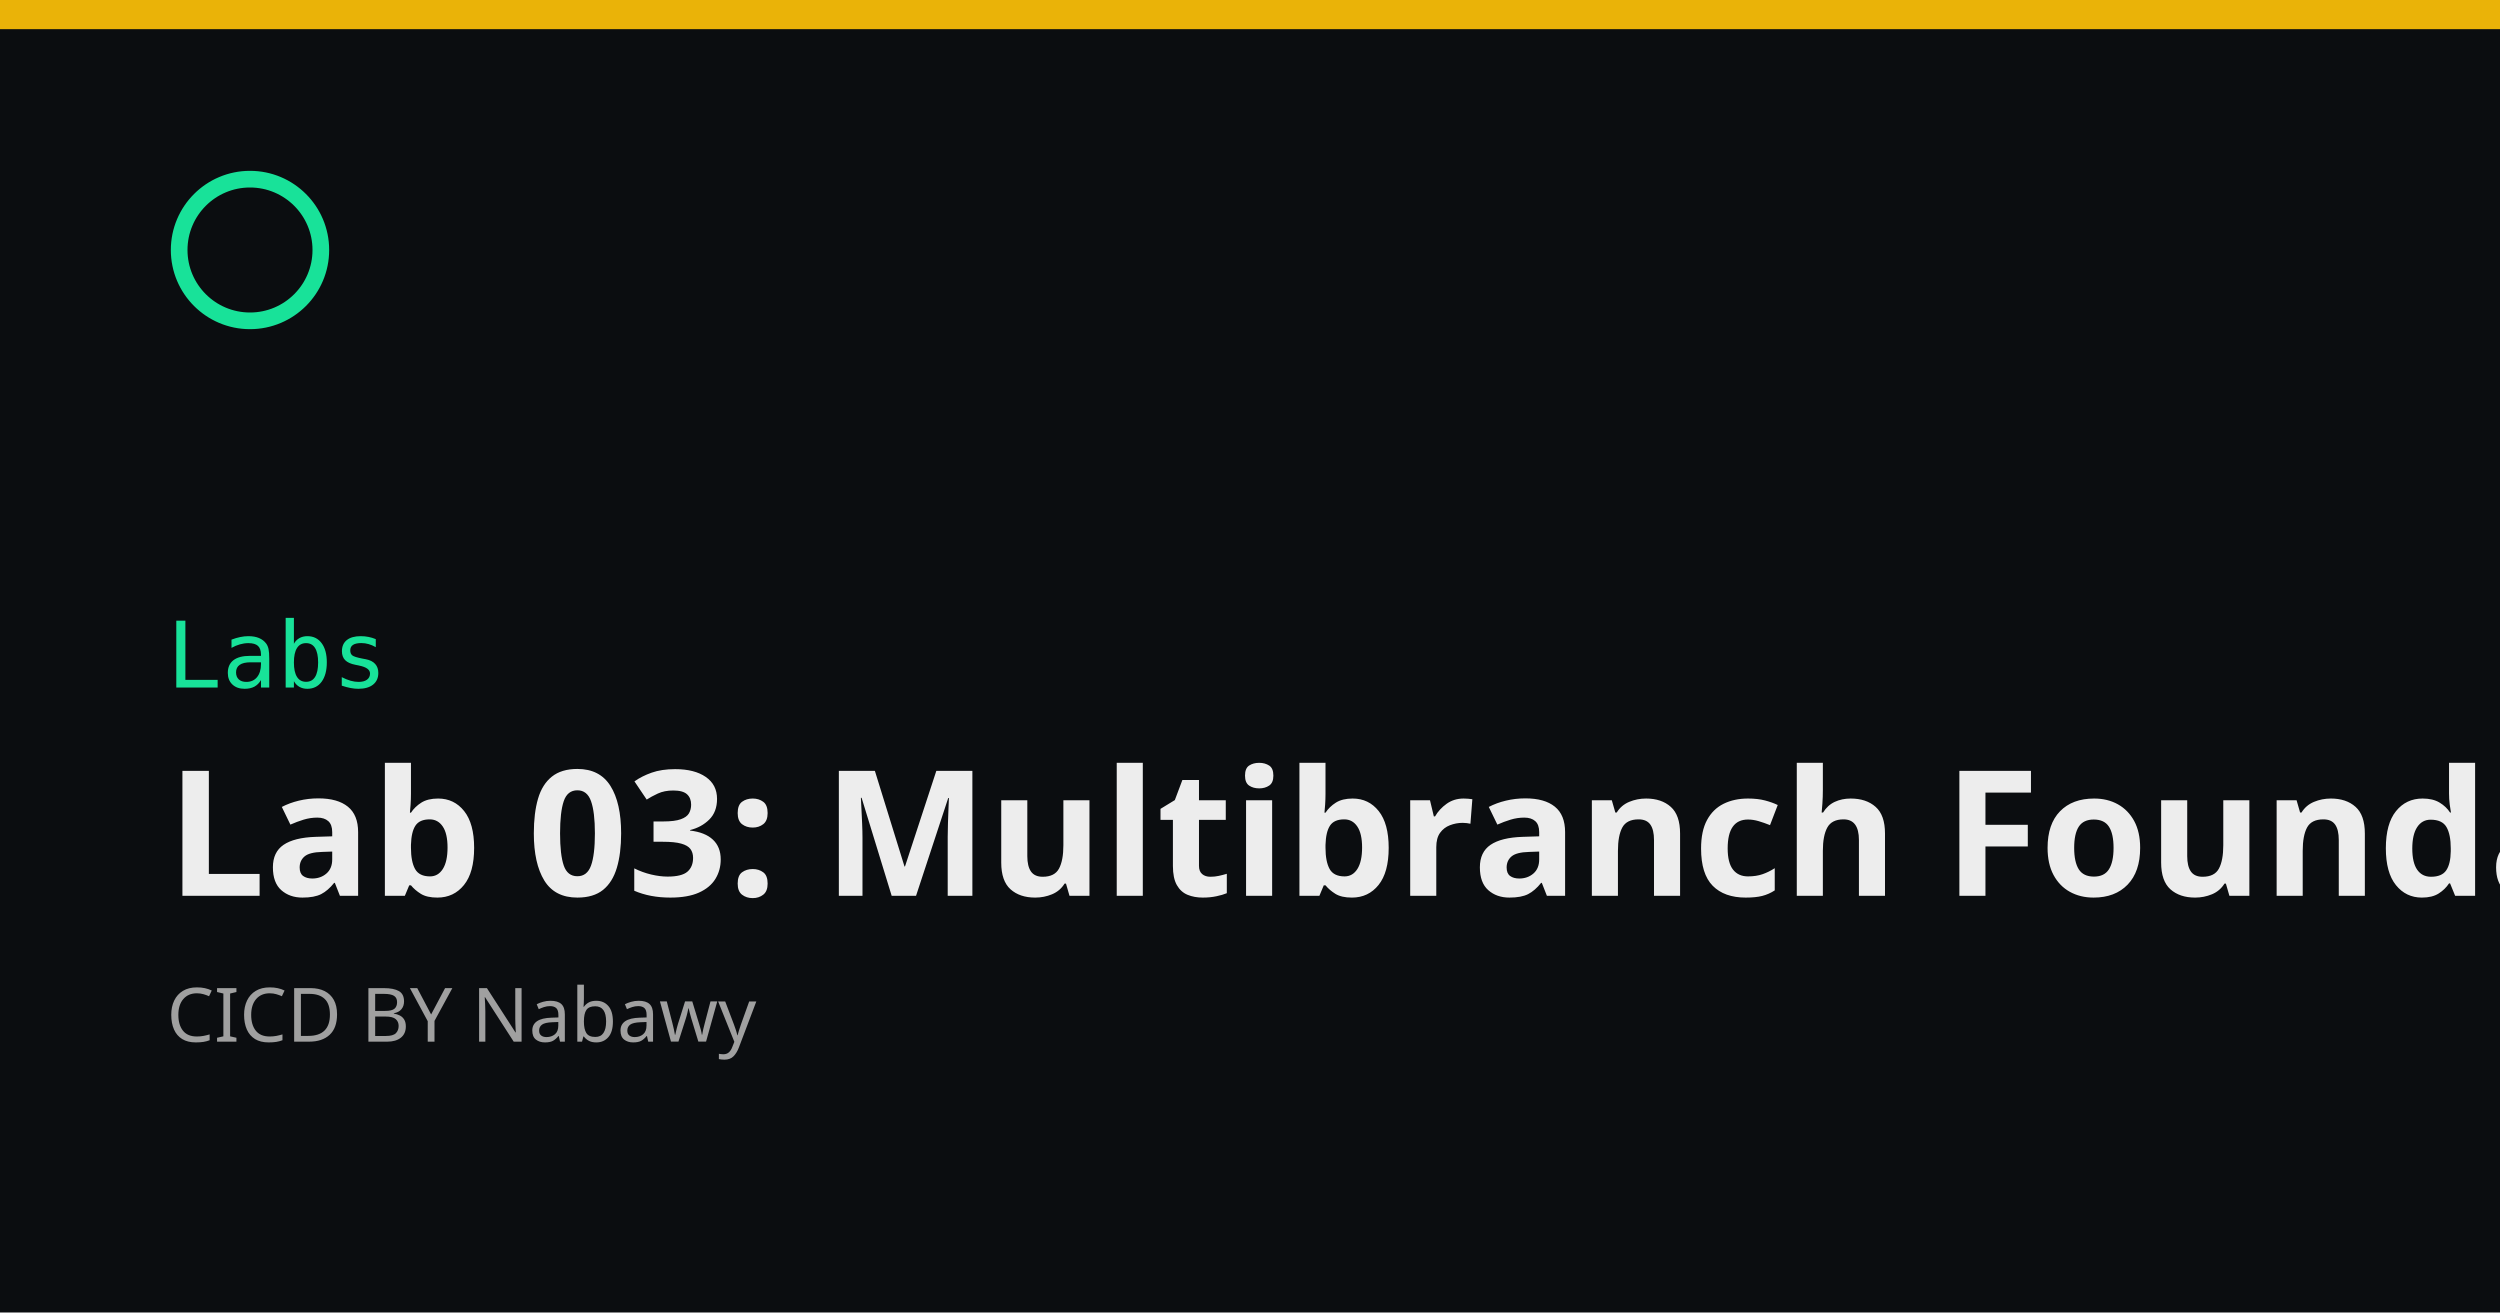
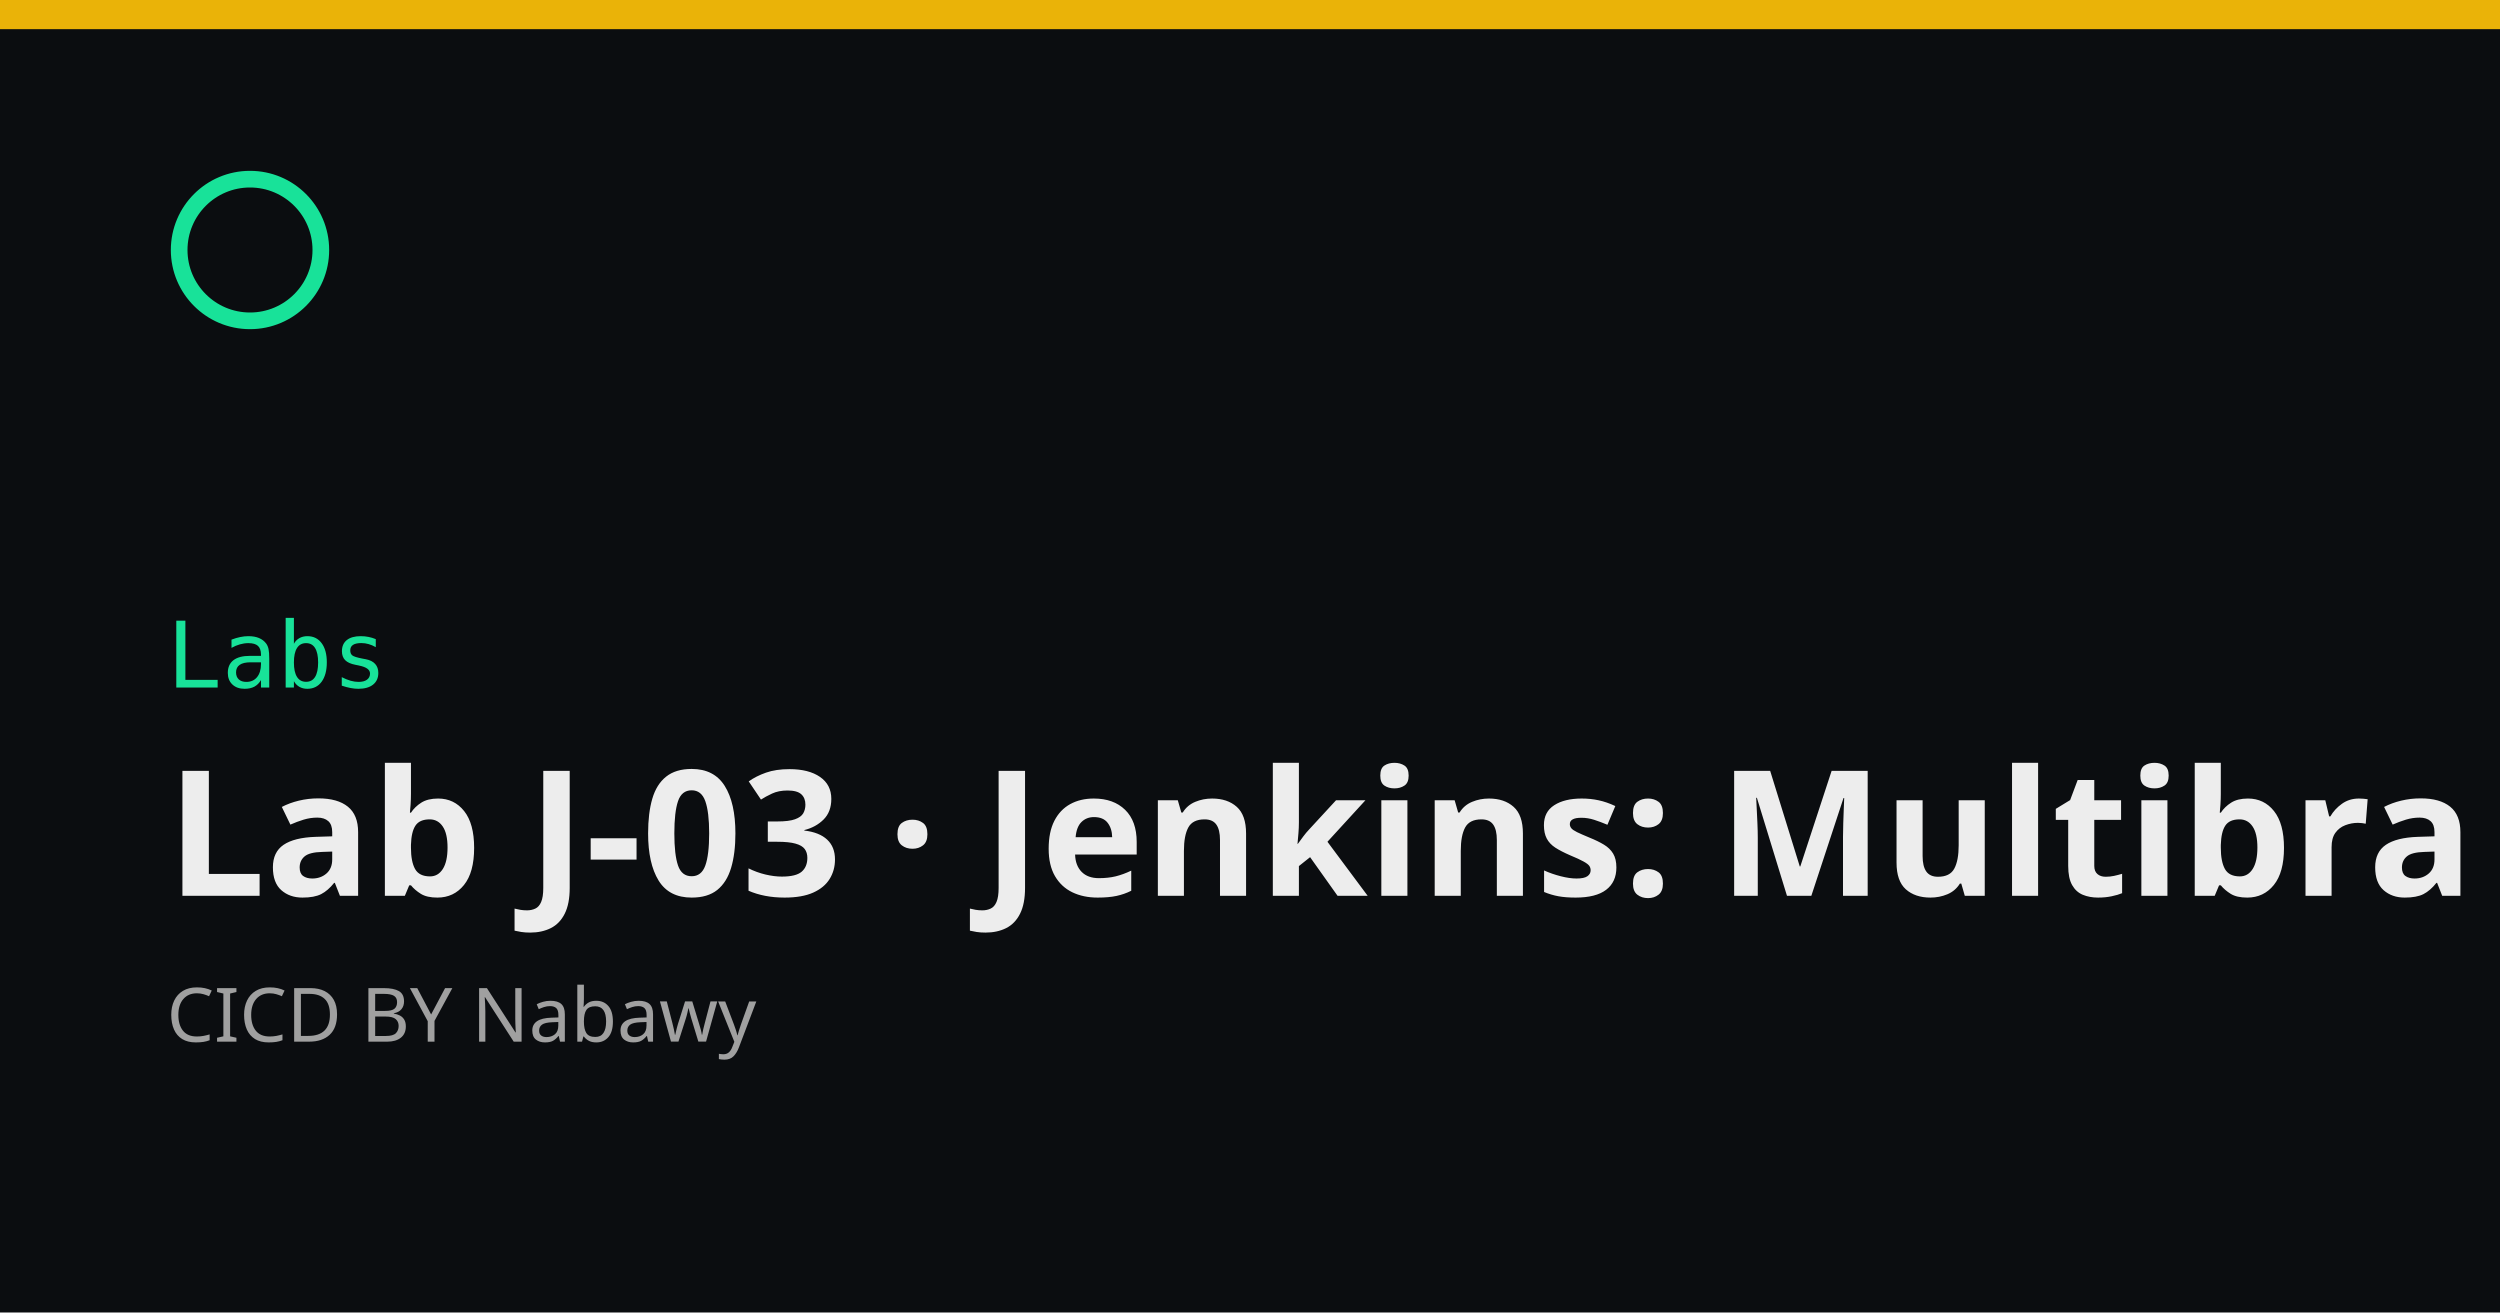
<svg xmlns="http://www.w3.org/2000/svg" width="1200" height="630">
  <rect width="1200" height="630" fill="#0B0D10" />
  <rect width="1200" height="14" fill="#EAB308" />
  <circle cx="120" cy="120" r="34" fill="none" stroke="#18E299" stroke-width="8" />
  <text x="80" y="330" font-family="monospace" font-size="44" fill="#18E299">Labs</text>
-   <text x="80" y="430" font-family="sans-serif" font-weight="bold" font-size="84" fill="#ededed">Lab 03: Multibranch Foundati</text>
+   <text x="80" y="430" font-family="sans-serif" font-weight="bold" font-size="84" fill="#ededed">Lab J-03 · Jenkins: Multibra</text>
  <text x="80" y="500" font-family="sans-serif" font-size="36" fill="#a0a0a0">CICD BY Nabawy</text>
</svg>
